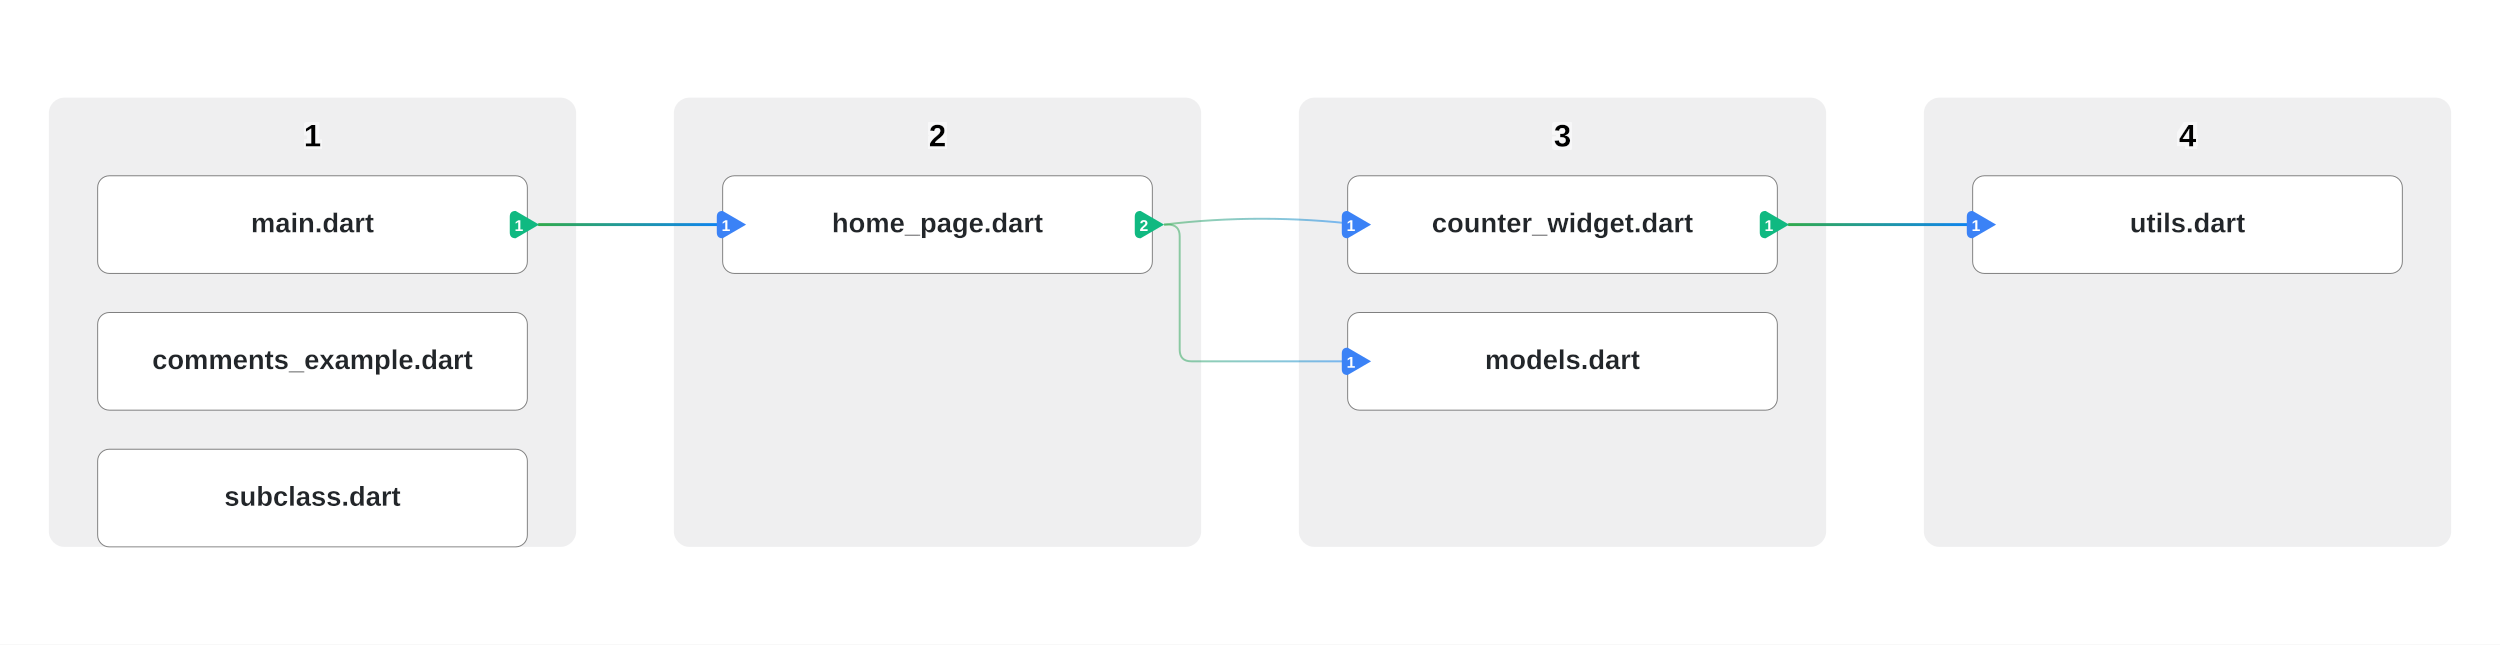
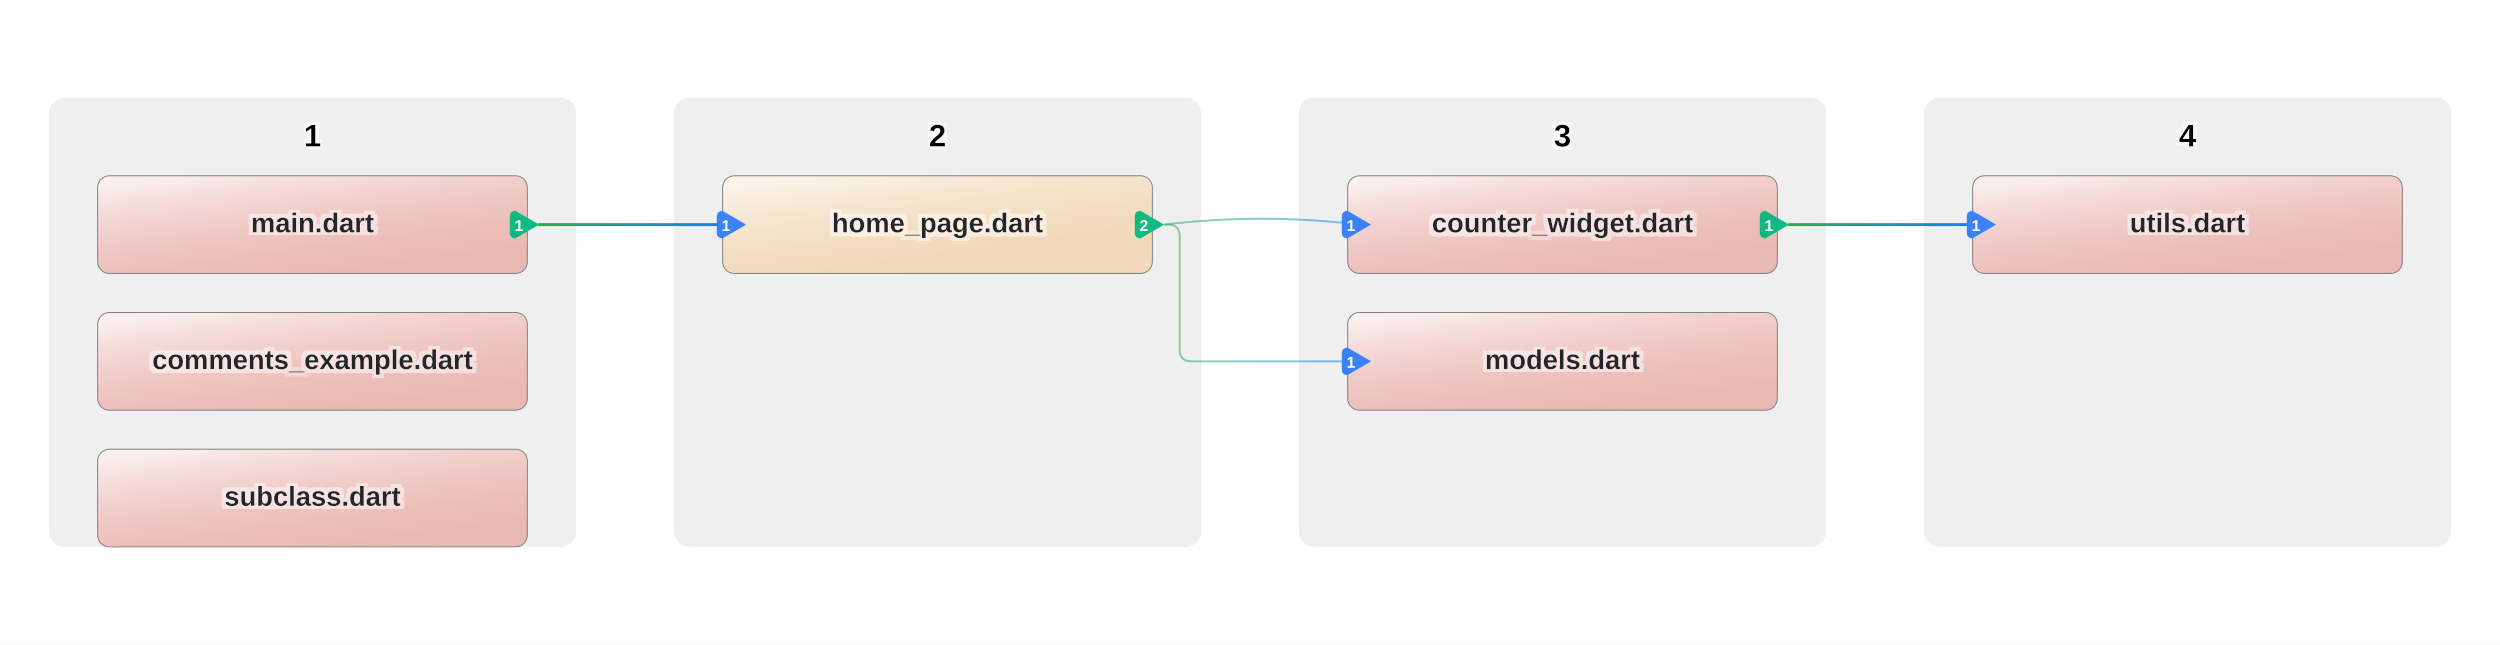
<svg xmlns="http://www.w3.org/2000/svg" width="1280" height="330" viewBox="0 0 1280 330" font-family="Arial, Helvetica, sans-serif">
  <defs>
    <filter id="whiteShadow" x="-20%" y="-20%" width="140%" height="140%">
      <feGaussianBlur in="SourceAlpha" stdDeviation="3" />
      <feOffset dx="0" dy="0" result="offsetblur" />
      <feFlood flood-color="white" flood-opacity="1" />
      <feComposite in2="offsetblur" operator="in" />
      <feMerge>
        <feMergeNode />
        <feMergeNode in="SourceGraphic" />
      </feMerge>
    </filter>
    <filter id="hierarchicalShadow" x="-20%" y="-20%" width="140%" height="140%">
      <feGaussianBlur in="SourceAlpha" stdDeviation="5" />
      <feOffset dx="2" dy="2" result="offsetblur" />
      <feFlood flood-color="rgba(0,0,0,0.1)" flood-opacity="0.8" />
      <feComposite in2="offsetblur" operator="in" />
      <feMerge>
        <feMergeNode />
        <feMergeNode in="SourceGraphic" />
      </feMerge>
    </filter>
    <filter id="outlineWhite">
      <feMorphology in="SourceAlpha" result="DILATED" operator="dilate" radius="2" />
      <feFlood flood-color="white" flood-opacity="0.5" result="WHITE" />
      <feComposite in="WHITE" in2="DILATED" operator="in" result="OUTLINE" />
      <feMerge>
        <feMergeNode in="OUTLINE" />
        <feMergeNode in="SourceGraphic" />
      </feMerge>
    </filter>
    <linearGradient id="horizontalGradient" x1="0%" y1="0%" x2="100%" y2="0%">
      <stop offset="0%" stop-color="#28a745" />
      <stop offset="100%" stop-color="#007bff" />
    </linearGradient>
    <linearGradient id="horizontalGradientFlat" gradientUnits="userSpaceOnUse" x1="0" y1="0" x2="100%" y2="0">
      <stop offset="0%" stop-color="#28a745" />
      <stop offset="100%" stop-color="#007bff" />
    </linearGradient>
    <linearGradient id="verticalGradient" x1="0%" y1="0%" x2="0%" y2="100%">
      <stop offset="0%" stop-color="#28a745" />
      <stop offset="100%" stop-color="#007bff" />
    </linearGradient>
    <linearGradient id="warningNodeGradient" x1="20%" y1="0%" x2="80%" y2="100%">
      <stop offset="0%" stop-color="#fff6e8" stop-opacity="0.95" />
      <stop offset="100%" stop-color="#f2a23a" stop-opacity="0.45" />
    </linearGradient>
    <linearGradient id="errorNodeGradient" x1="20%" y1="0%" x2="80%" y2="100%">
      <stop offset="0%" stop-color="#fdeeed" stop-opacity="0.95" />
      <stop offset="100%" stop-color="#e05545" stop-opacity="0.5" />
    </linearGradient>
  </defs>
  <style>  
  .layerBackground { 
    fill: rgba(52, 58, 64, 0.08);     
  }

  .layerBackground:hover { 
    fill: PaleGoldenRod ;
    transition: all 0.1s ease-in-out; 
  }

  .layerBackgroundVirtualFolder { 
    fill: rgba(52, 58, 64, 0.05); 
    stroke: gray; 
    stroke-width: 1; 
    stroke-dasharray: 4,4; 
  }

  .layerBackgroundVirtualFolder:hover { 
    fill: PaleGoldenRod ;
    stroke: gray; 
    stroke-width: 0; 
    stroke-dasharray: 4,4;
    transition: all 0.1s ease-in-out; 
  }
  
  .layerTitle,
  .layerTitleSmall { 
    fill: black; 
    font-weight: bold; 
    text-anchor: middle; 
    filter: url(#outlineWhite); 
  }

  .layerTitle { 
    font-size: 16px; 
  }

  .layerTitleSmall { 
    font-size: 12px; 
  }
  
  /* File node styles */
  .fileNode { 
    fill: white; 
    stroke: gray; 
    stroke-width: 0.5; 
    rx: 6; 
    ry: 6;    
  }
  
  .fileNode:hover {     
    fill: PaleGoldenRod;
    transition: all 0.1s ease-in-out; 
  }

  .fileNodeWarning,
  .layerBackgroundWarning,
  .layerBackgroundVirtualFolderWarning {
    fill: url(#warningNodeGradient);
    fill-opacity: 0.68;
  }

  .fileNodeError,
  .layerBackgroundError,
  .layerBackgroundVirtualFolderError {
    fill: url(#errorNodeGradient);
    fill-opacity: 0.72;
  }

  .textNormal,
  .textSmall { 
    fill: #212529; 
    font-weight: 900; 
    text-anchor: middle; 
    dominant-baseline: middle; 
    filter: url(#outlineWhite); 
  }

  .textNormal { 
    font-size: 14px; 
  }

  .textSmall { 
    font-size: 12px; 
  }

  /* Unified edge styles */
  .edge { 
    fill: none; 
    stroke: url(#horizontalGradient); 
    stroke-width: 1; 
    opacity: 0.5;
    cursor: pointer;
    transition: all 0.1s ease-in-out; 
  }


  .edge:hover { 
    stroke: url(#horizontalGradient); 
    stroke-width: 3; 
    opacity: 1.0; 
  }

  .edgeFlat {
    stroke: url(#horizontalGradient);
    stroke-width: 1.5;
    stroke-linecap: round;
    opacity: 0.95;
  }

  .edgeFlat:hover {
    stroke: url(#horizontalGradient);
    stroke-width: 3;
    opacity: 1.0;
  }
  
  .edgeVertical { 
    fill: none; 
    stroke: url(#verticalGradient); 
    stroke-width: 1; 
    opacity: 0.5; 
    cursor: pointer;
    transition: all 0.1s ease-in-out; 
  }
  
  .edgeVertical:hover { 
    stroke: url(#verticalGradient); 
    stroke-width: 3; 
    opacity: 1.0; 
  }
  
  /* Special edge styles */
  .cycleEdge { 
    fill: none; 
    stroke: red; 
    stroke-width: 5; 
    opacity: 0.9; 
    cursor: pointer;
  }
  
  .warningEdge { 
    fill: none; 
    stroke: orange; 
    stroke-width: 3; 
    opacity: 0.9; 
    cursor: pointer;
    transition: all 0.1s ease-in-out; 
  }
  
  .warningEdge:hover { 
    fill: none; 
    stroke: orange; 
    stroke-width: 5; 
    opacity: 1.0; 
  }
  
  /* Unified badge styles with pointer cursor */
  .badge { 
    font-size: 10px; 
    font-weight: bold; 
    fill: white; 
    text-anchor: middle; 
    dominant-baseline: middle; 
    cursor: pointer; 
    transition: all 0.1s ease-in-out; 
  }
  
  .badge:hover { 
    opacity: 0.8; 
  }
  
  /* Special styles */
  .folderTitleLayer { 
    pointer-events: none; 
    isolation: isolate; 
  }
</style>
  <rect width="100%" height="100%" fill="white" />
  <rect x="25.0" y="50" width="270.0" height="230.0" rx="8.0" class="layerBackground" />
  <text x="160.0" y="75.0" class="layerTitle">1</text>
  <rect x="345.0" y="50" width="270.0" height="230.0" rx="8.0" class="layerBackground" />
  <text x="480.0" y="75.0" class="layerTitle">2</text>
  <rect x="665.0" y="50" width="270.0" height="230.0" rx="8.0" class="layerBackground" />
  <text x="800.0" y="75.0" class="layerTitle">3</text>
  <rect x="985.0" y="50" width="270.0" height="230.0" rx="8.0" class="layerBackground" />
  <text x="1120.0" y="75.0" class="layerTitle">4</text>
-   <rect x="50.0" y="90.0" width="220" height="50" class="fileNode" />
-   <rect x="50.0" y="160.0" width="220" height="50" class="fileNode" />
-   <rect x="50.0" y="230.0" width="220" height="50" class="fileNode" />
-   <rect x="370.0" y="90.0" width="220" height="50" class="fileNode" />
-   <rect x="690.0" y="90.0" width="220" height="50" class="fileNode" />
-   <rect x="690.0" y="160.0" width="220" height="50" class="fileNode" />
-   <rect x="1010.0" y="90.0" width="220" height="50" class="fileNode" />
+   <rect x="50.0" y="90.0" width="220" height="50" class="fileNode fileNodeError" />
+   <rect x="50.0" y="160.0" width="220" height="50" class="fileNode fileNodeError" />
+   <rect x="50.0" y="230.0" width="220" height="50" class="fileNode fileNodeError" />
+   <rect x="370.0" y="90.0" width="220" height="50" class="fileNode fileNodeWarning" />
+   <rect x="690.0" y="90.0" width="220" height="50" class="fileNode fileNodeError" />
+   <rect x="690.0" y="160.0" width="220" height="50" class="fileNode fileNodeError" />
+   <rect x="1010.0" y="90.0" width="220" height="50" class="fileNode fileNodeError" />
  <defs>
-     <linearGradient id="flatEdgeGradient1" gradientUnits="userSpaceOnUse" x1="916.0" y1="115.0" x2="1016.0" y2="115.0">
-       <stop offset="0%" stop-color="#28a745" />
-       <stop offset="100%" stop-color="#007bff" />
-     </linearGradient>
-     <linearGradient id="flatEdgeGradient2" gradientUnits="userSpaceOnUse" x1="276.0" y1="115.0" x2="376.0" y2="115.0">
+     <linearGradient id="flatEdgeGradient1" gradientUnits="userSpaceOnUse" x1="276.0" y1="115.0" x2="376.0" y2="115.0">
+       <stop offset="0%" stop-color="#28a745" />
+       <stop offset="100%" stop-color="#007bff" />
+     </linearGradient>
+     <linearGradient id="flatEdgeGradient2" gradientUnits="userSpaceOnUse" x1="916.0" y1="115.0" x2="1016.0" y2="115.0">
      <stop offset="0%" stop-color="#28a745" />
      <stop offset="100%" stop-color="#007bff" />
    </linearGradient>
  </defs>
  <g>
-     <path d="M 916.0 115.0 L 1016.0 115.0" class="edge edgeFlat" style="stroke:url(#flatEdgeGradient1);" />
+     <path d="M 276.0 115.0 L 376.0 115.0" class="edge edgeFlat" style="stroke:url(#flatEdgeGradient1);" />
+   </g>
+   <g>
+     <path d="M 916.0 115.0 L 1016.0 115.0" class="edge edgeFlat" style="stroke:url(#flatEdgeGradient2);" />
  </g>
  <g>
    <path d="M 596.0 115.0 Q 646.0 109.0 696.0 115.0" class="edge" />
-   </g>
-   <g>
-     <path d="M 276.0 115.0 L 376.0 115.0" class="edge edgeFlat" style="stroke:url(#flatEdgeGradient2);" />
  </g>
  <g>
    <path d="M 596.0 115.0 L 598.0 115.0 Q 604.0 115.0 604.0 121.0 V 179.0 Q 604.0 185.0 610.0 185.0 L 687.0 185.0 L 696.0 185.0" class="edge" />
  </g>
  <g class="badge outgoingBadge">
    <path d="M 276.0,115.0 L 264.0,108.0 Q 261.0,108.0 261.0,111.0 L 261.0,119.0 Q 261.0,122.0 264.0,122.0 Z" fill="#10b981" />
    <text x="265.68" y="116.0" text-anchor="middle" fill="white" font-size="8.0" font-weight="bold">1</text>
  </g>
  <text x="160.0" y="115.0" class="textNormal">main.dart</text>
  <text x="160.0" y="185.0" class="textNormal">comments_example.dart</text>
  <text x="160.0" y="255.0" class="textNormal">subclass.dart</text>
  <g class="badge incomingBadge">
    <path d="M 382.0,115.0 L 370.0,108.0 Q 367.0,108.0 367.0,111.0 L 367.0,119.0 Q 367.0,122.0 370.0,122.0 Z" fill="#3b82f6" />
    <text x="371.68" y="116.0" text-anchor="middle" fill="white" font-size="8.0" font-weight="bold">1</text>
  </g>
  <g class="badge outgoingBadge">
    <path d="M 596.0,115.0 L 584.0,108.0 Q 581.0,108.0 581.0,111.0 L 581.0,119.0 Q 581.0,122.0 584.0,122.0 Z" fill="#10b981" />
    <text x="585.68" y="116.0" text-anchor="middle" fill="white" font-size="8.0" font-weight="bold">2</text>
  </g>
  <text x="480.0" y="115.0" class="textNormal">home_page.dart</text>
  <g class="badge incomingBadge">
    <path d="M 702.0,115.0 L 690.0,108.0 Q 687.0,108.0 687.0,111.0 L 687.0,119.0 Q 687.0,122.0 690.0,122.0 Z" fill="#3b82f6" />
    <text x="691.68" y="116.0" text-anchor="middle" fill="white" font-size="8.0" font-weight="bold">1</text>
  </g>
  <g class="badge outgoingBadge">
    <path d="M 916.0,115.0 L 904.0,108.0 Q 901.0,108.0 901.0,111.0 L 901.0,119.0 Q 901.0,122.0 904.0,122.0 Z" fill="#10b981" />
    <text x="905.68" y="116.0" text-anchor="middle" fill="white" font-size="8.0" font-weight="bold">1</text>
  </g>
  <text x="800.0" y="115.0" class="textNormal">counter_widget.dart</text>
  <g class="badge incomingBadge">
    <path d="M 702.0,185.0 L 690.0,178.0 Q 687.0,178.0 687.0,181.0 L 687.0,189.0 Q 687.0,192.0 690.0,192.0 Z" fill="#3b82f6" />
    <text x="691.68" y="186.0" text-anchor="middle" fill="white" font-size="8.0" font-weight="bold">1</text>
  </g>
  <text x="800.0" y="185.0" class="textNormal">models.dart</text>
  <g class="badge incomingBadge">
    <path d="M 1022.0,115.0 L 1010.0,108.0 Q 1007.0,108.0 1007.0,111.0 L 1007.0,119.0 Q 1007.0,122.0 1010.0,122.0 Z" fill="#3b82f6" />
    <text x="1011.68" y="116.0" text-anchor="middle" fill="white" font-size="8.0" font-weight="bold">1</text>
  </g>
  <text x="1120.0" y="115.0" class="textNormal">utils.dart</text>
</svg>
